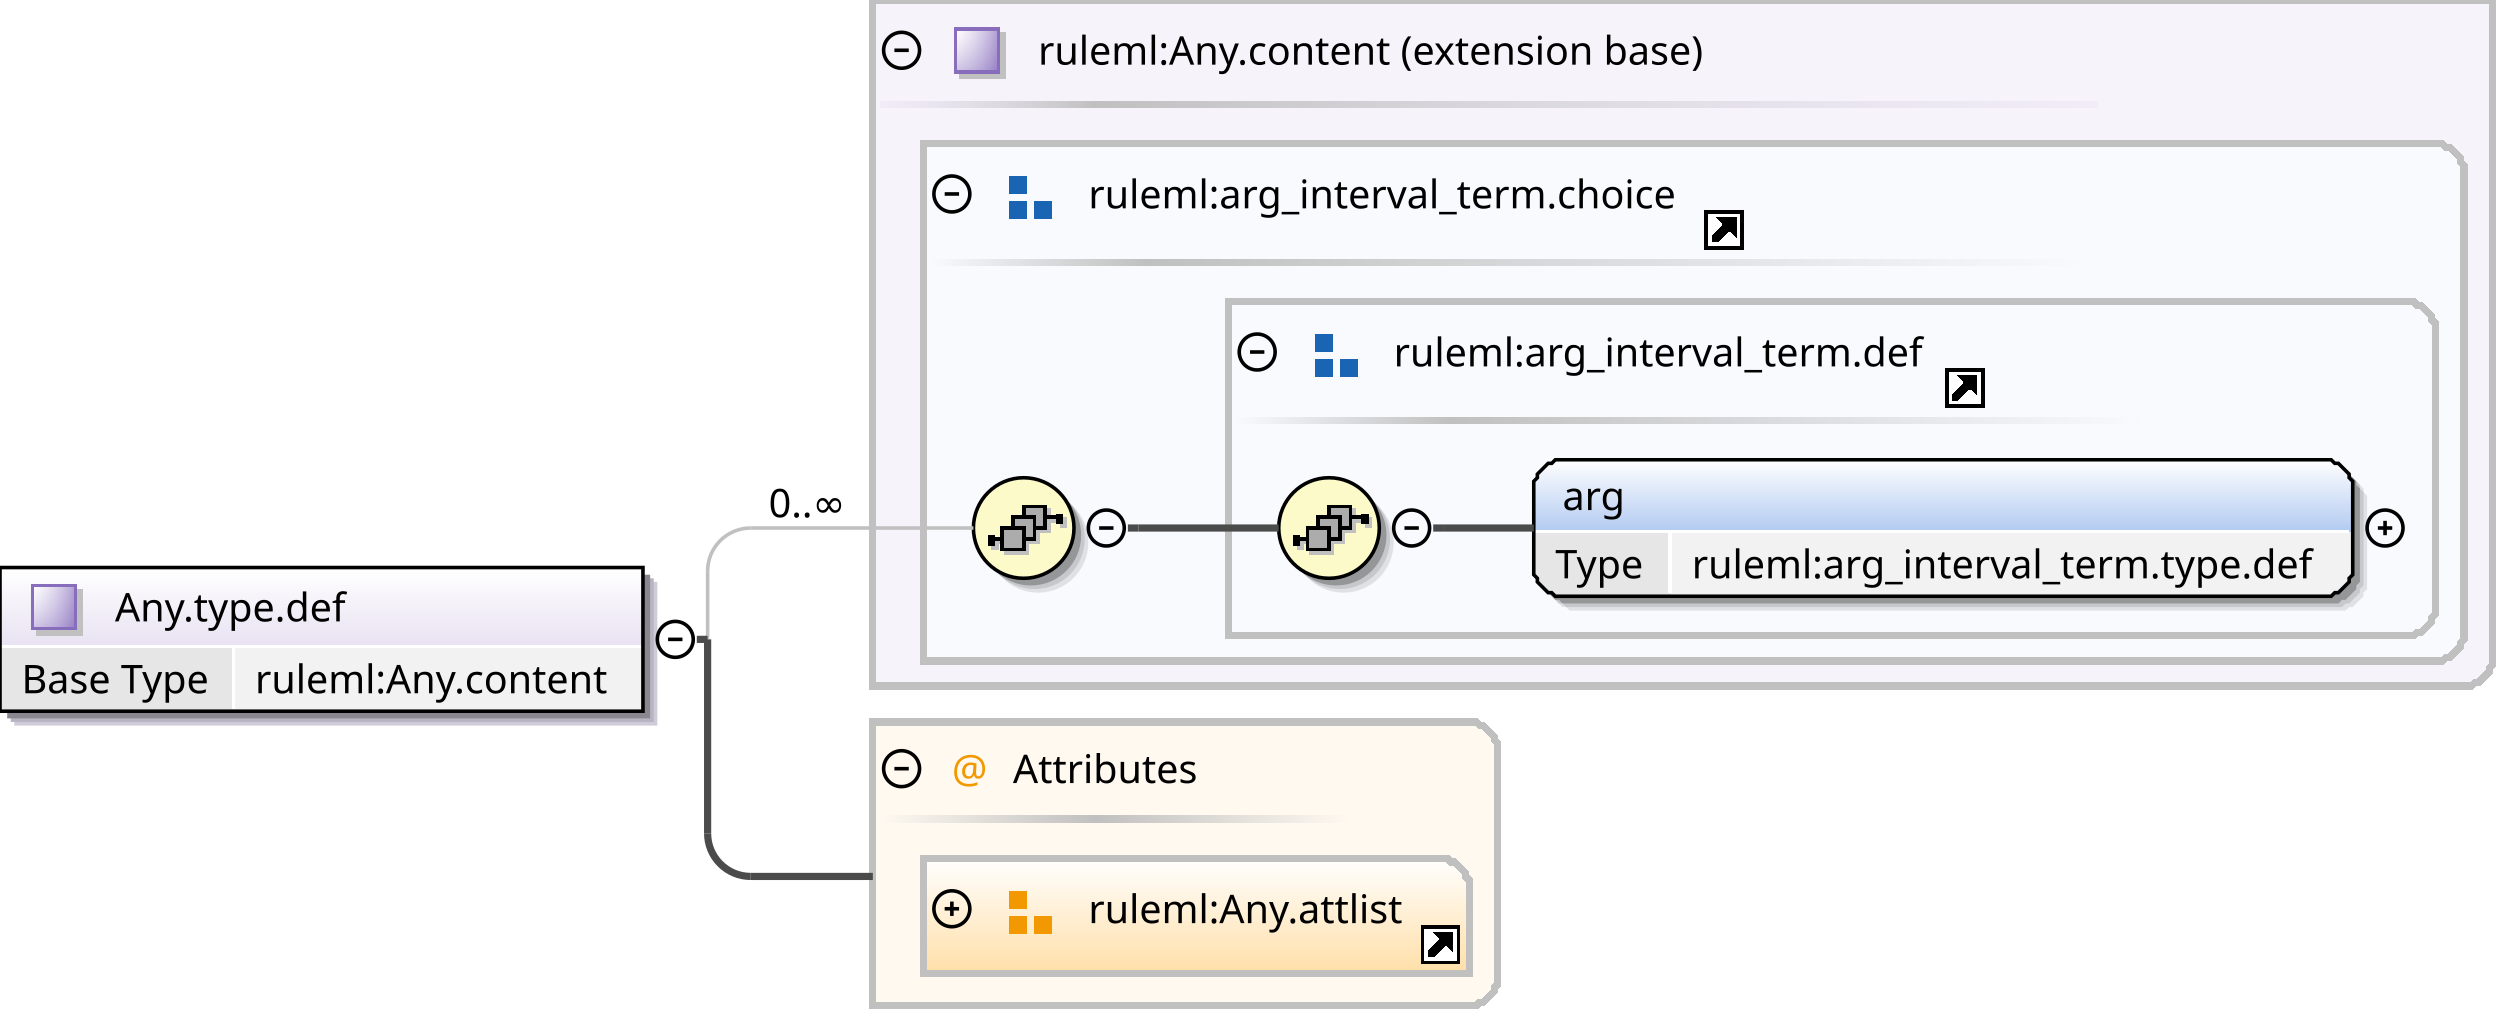
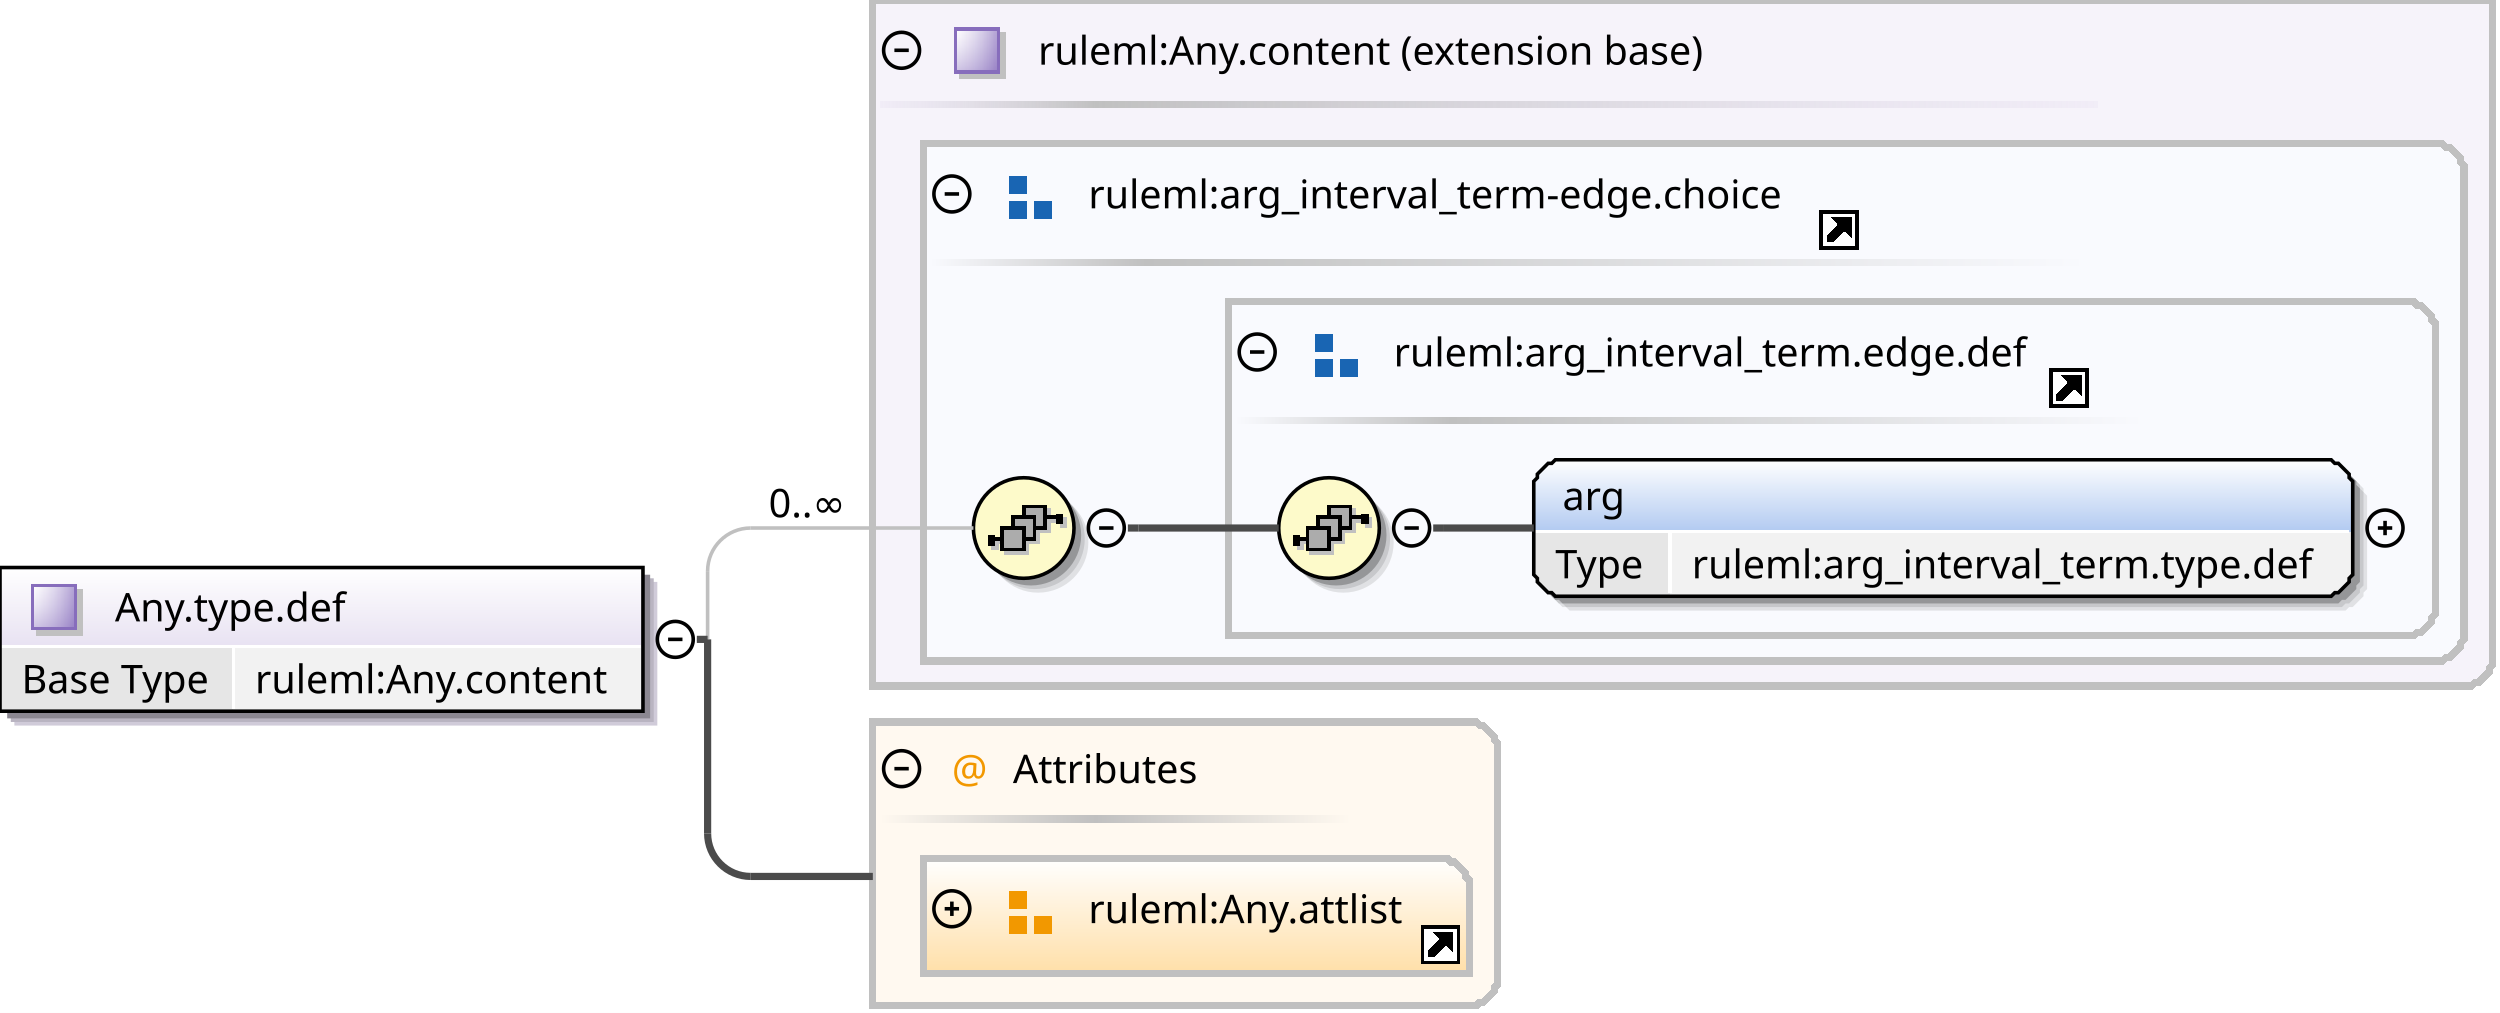
<svg xmlns="http://www.w3.org/2000/svg" color-interpolation="auto" color-rendering="auto" fill="black" fill-opacity="1" font-family="'Dialog'" font-size="12" font-style="normal" font-weight="normal" height="282" image-rendering="auto" shape-rendering="auto" stroke="black" stroke-dasharray="none" stroke-dashoffset="0" stroke-linecap="square" stroke-linejoin="miter" stroke-miterlimit="10" stroke-opacity="1" stroke-width="1" text-rendering="auto" width="696">
  <defs id="genericDefs" />
  <g>
    <defs id="defs1">
      <linearGradient gradientUnits="userSpaceOnUse" id="linearGradient1" spreadMethod="pad" x1="0" x2="0" y1="158" y2="180">
        <stop offset="0%" stop-color="white" stop-opacity="1" />
        <stop offset="100%" stop-color="rgb(232,226,242)" stop-opacity="1" />
      </linearGradient>
      <linearGradient gradientUnits="userSpaceOnUse" id="linearGradient2" spreadMethod="pad" x1="9" x2="9" y1="163" y2="175">
        <stop offset="0%" stop-color="rgb(255,255,255)" stop-opacity="0.353" />
        <stop offset="100%" stop-color="rgb(135,109,188)" stop-opacity="0.667" />
      </linearGradient>
      <linearGradient gradientUnits="userSpaceOnUse" id="linearGradient3" spreadMethod="pad" x1="9" x2="21" y1="163" y2="163">
        <stop offset="0%" stop-color="rgb(255,255,255)" stop-opacity="0.353" />
        <stop offset="100%" stop-color="rgb(135,109,188)" stop-opacity="0.667" />
      </linearGradient>
      <linearGradient gradientUnits="userSpaceOnUse" id="linearGradient4" spreadMethod="pad" x1="305" x2="584" y1="28" y2="28">
        <stop offset="0%" stop-color="silver" stop-opacity="1" />
        <stop offset="100%" stop-color="rgb(232,226,242)" stop-opacity="0.392" />
      </linearGradient>
      <linearGradient gradientUnits="userSpaceOnUse" id="linearGradient5" spreadMethod="pad" x1="245" x2="305" y1="28" y2="28">
        <stop offset="0%" stop-color="rgb(232,226,242)" stop-opacity="0.392" />
        <stop offset="100%" stop-color="silver" stop-opacity="1" />
      </linearGradient>
      <linearGradient gradientUnits="userSpaceOnUse" id="linearGradient6" spreadMethod="pad" x1="266" x2="266" y1="8" y2="20">
        <stop offset="0%" stop-color="rgb(255,255,255)" stop-opacity="0.353" />
        <stop offset="100%" stop-color="rgb(135,109,188)" stop-opacity="0.667" />
      </linearGradient>
      <linearGradient gradientUnits="userSpaceOnUse" id="linearGradient7" spreadMethod="pad" x1="266" x2="278" y1="8" y2="8">
        <stop offset="0%" stop-color="rgb(255,255,255)" stop-opacity="0.353" />
        <stop offset="100%" stop-color="rgb(135,109,188)" stop-opacity="0.667" />
      </linearGradient>
      <linearGradient gradientUnits="userSpaceOnUse" id="linearGradient8" spreadMethod="pad" x1="319" x2="581" y1="72" y2="72">
        <stop offset="0%" stop-color="silver" stop-opacity="1" />
        <stop offset="100%" stop-color="rgb(249,250,254)" stop-opacity="1" />
      </linearGradient>
      <linearGradient gradientUnits="userSpaceOnUse" id="linearGradient9" spreadMethod="pad" x1="259" x2="319" y1="72" y2="72">
        <stop offset="0%" stop-color="rgb(249,250,254)" stop-opacity="1" />
        <stop offset="100%" stop-color="silver" stop-opacity="1" />
      </linearGradient>
      <linearGradient gradientUnits="userSpaceOnUse" id="linearGradient10" spreadMethod="pad" x1="271" x2="271" y1="133" y2="161">
        <stop offset="0%" stop-color="rgb(253,250,202)" stop-opacity="1" />
        <stop offset="100%" stop-color="rgb(253,250,202)" stop-opacity="1" />
      </linearGradient>
      <linearGradient gradientUnits="userSpaceOnUse" id="linearGradient11" spreadMethod="pad" x1="404" x2="597" y1="116" y2="116">
        <stop offset="0%" stop-color="silver" stop-opacity="1" />
        <stop offset="100%" stop-color="rgb(249,250,254)" stop-opacity="1" />
      </linearGradient>
      <linearGradient gradientUnits="userSpaceOnUse" id="linearGradient12" spreadMethod="pad" x1="344" x2="404" y1="116" y2="116">
        <stop offset="0%" stop-color="rgb(249,250,254)" stop-opacity="1" />
        <stop offset="100%" stop-color="silver" stop-opacity="1" />
      </linearGradient>
      <linearGradient gradientUnits="userSpaceOnUse" id="linearGradient13" spreadMethod="pad" x1="356" x2="356" y1="133" y2="161">
        <stop offset="0%" stop-color="rgb(253,250,202)" stop-opacity="1" />
        <stop offset="100%" stop-color="rgb(253,250,202)" stop-opacity="1" />
      </linearGradient>
      <linearGradient gradientUnits="userSpaceOnUse" id="linearGradient14" spreadMethod="pad" x1="427" x2="427" y1="128" y2="148">
        <stop offset="0%" stop-color="white" stop-opacity="1" />
        <stop offset="100%" stop-color="rgb(178,202,241)" stop-opacity="1" />
      </linearGradient>
      <linearGradient gradientUnits="userSpaceOnUse" id="linearGradient15" spreadMethod="pad" x1="305" x2="376" y1="227" y2="227">
        <stop offset="0%" stop-color="silver" stop-opacity="1" />
        <stop offset="100%" stop-color="rgb(255,249,240)" stop-opacity="1" />
      </linearGradient>
      <linearGradient gradientUnits="userSpaceOnUse" id="linearGradient16" spreadMethod="pad" x1="245" x2="305" y1="227" y2="227">
        <stop offset="0%" stop-color="rgb(255,249,240)" stop-opacity="1" />
        <stop offset="100%" stop-color="silver" stop-opacity="1" />
      </linearGradient>
      <linearGradient gradientUnits="userSpaceOnUse" id="linearGradient17" spreadMethod="pad" x1="257" x2="257" y1="239" y2="271">
        <stop offset="0%" stop-color="white" stop-opacity="1" />
        <stop offset="100%" stop-color="rgb(255,223,168)" stop-opacity="1" />
      </linearGradient>
      <clipPath clipPathUnits="userSpaceOnUse" id="clipPath1">
        <path d="M0 0 L696 0 L696 282 L0 282 L0 0 Z" />
      </clipPath>
    </defs>
    <g fill="white" stroke="white" text-rendering="geometricPrecision">
      <rect clip-path="url(#clipPath1)" height="282" stroke="none" width="696" x="0" y="0" />
    </g>
    <g fill="rgb(208,203,217)" font-family="sans-serif" font-size="11" stroke="rgb(208,203,217)" text-rendering="geometricPrecision">
      <polygon clip-path="url(#clipPath1)" points=" 4 162 183 162 183 202 4 202" stroke="none" />
      <polygon clip-path="url(#clipPath1)" fill="rgb(185,180,193)" points=" 3 161 182 161 182 201 3 201" stroke="none" />
      <polygon clip-path="url(#clipPath1)" fill="rgb(139,135,145)" points=" 2 160 181 160 181 200 2 200" stroke="none" />
      <polygon clip-path="url(#clipPath1)" fill="url(#linearGradient1)" points=" 0 158 179 158 179 180 0 180" shape-rendering="crispEdges" stroke="none" />
      <polygon clip-path="url(#clipPath1)" fill="rgb(230,230,230)" points=" 0 180 65 180 65 198 0 198" shape-rendering="crispEdges" stroke="none" />
      <polygon clip-path="url(#clipPath1)" fill="rgb(242,242,242)" points=" 65 180 179 180 179 198 65 198" shape-rendering="crispEdges" stroke="none" />
      <line clip-path="url(#clipPath1)" fill="none" shape-rendering="crispEdges" stroke="white" x1="0" x2="178" y1="180" y2="180" />
      <text clip-path="url(#clipPath1)" fill="black" shape-rendering="crispEdges" stroke="none" x="6" xml:space="preserve" y="193">Base Type</text>
      <text clip-path="url(#clipPath1)" fill="black" shape-rendering="crispEdges" stroke="none" x="71" xml:space="preserve" y="193">ruleml:Any.content</text>
      <line clip-path="url(#clipPath1)" fill="none" shape-rendering="crispEdges" stroke="white" x1="65" x2="65" y1="180" y2="197" />
      <polygon clip-path="url(#clipPath1)" fill="none" points=" 0 158 179 158 179 198 0 198" stroke="black" stroke-linecap="butt" />
    </g>
    <g fill="silver" font-family="sans-serif" font-size="11" shape-rendering="crispEdges" stroke="silver" stroke-linecap="butt" text-rendering="geometricPrecision">
      <rect clip-path="url(#clipPath1)" height="13" stroke="none" width="13" x="10" y="164" />
      <rect clip-path="url(#clipPath1)" fill="white" height="12" stroke="none" width="12" x="9" y="163" />
      <rect clip-path="url(#clipPath1)" fill="url(#linearGradient2)" height="12" stroke="none" width="12" x="9" y="163" />
      <rect clip-path="url(#clipPath1)" fill="url(#linearGradient3)" height="12" stroke="none" width="12" x="9" y="163" />
      <rect clip-path="url(#clipPath1)" fill="none" height="12" stroke="rgb(135,109,188)" width="12" x="9" y="163" />
      <text clip-path="url(#clipPath1)" fill="black" stroke="none" x="32" xml:space="preserve" y="173">Any.type.def</text>
      <circle clip-path="url(#clipPath1)" cx="188" cy="178" fill="none" r="5" shape-rendering="auto" stroke="black" />
      <line clip-path="url(#clipPath1)" fill="none" shape-rendering="auto" stroke="black" x1="186" x2="190" y1="178" y2="178" />
    </g>
    <g fill="rgb(232,226,242)" fill-opacity="0.392" font-family="sans-serif" font-size="11" shape-rendering="crispEdges" stroke="rgb(232,226,242)" stroke-linecap="butt" stroke-opacity="0.392" stroke-width="2" text-rendering="geometricPrecision">
      <polygon clip-path="url(#clipPath1)" points=" 243 0 694 0 694 185 693 186 693 187 692 188 691 189 690 190 689 190 688 191 243 191" stroke="none" />
    </g>
    <g fill="silver" font-family="sans-serif" font-size="11" shape-rendering="crispEdges" stroke="silver" stroke-linecap="butt" stroke-width="2" text-rendering="geometricPrecision">
      <polygon clip-path="url(#clipPath1)" fill="none" points=" 243 0 694 0 694 185 693 186 693 187 692 188 691 189 690 190 689 190 688 191 243 191" />
      <rect clip-path="url(#clipPath1)" fill="url(#linearGradient4)" height="2" stroke="none" width="279" x="305" y="28" />
      <rect clip-path="url(#clipPath1)" fill="url(#linearGradient5)" height="2" stroke="none" width="60" x="245" y="28" />
      <rect clip-path="url(#clipPath1)" height="13" stroke="none" stroke-width="1" width="13" x="267" y="9" />
      <rect clip-path="url(#clipPath1)" fill="white" height="12" stroke="none" stroke-width="1" width="12" x="266" y="8" />
      <rect clip-path="url(#clipPath1)" fill="url(#linearGradient6)" height="12" stroke="none" stroke-width="1" width="12" x="266" y="8" />
      <rect clip-path="url(#clipPath1)" fill="url(#linearGradient7)" height="12" stroke="none" stroke-width="1" width="12" x="266" y="8" />
      <rect clip-path="url(#clipPath1)" fill="none" height="12" stroke="rgb(135,109,188)" stroke-width="1" width="12" x="266" y="8" />
      <text clip-path="url(#clipPath1)" fill="black" stroke="none" stroke-width="1" x="289" xml:space="preserve" y="18">ruleml:Any.content (extension base)</text>
    </g>
    <g font-family="sans-serif" font-size="11" stroke-linecap="butt" text-rendering="geometricPrecision">
      <circle clip-path="url(#clipPath1)" cx="251" cy="14" fill="none" r="5" />
      <line clip-path="url(#clipPath1)" fill="none" x1="249" x2="253" y1="14" y2="14" />
    </g>
    <g fill="rgb(249,250,254)" font-family="sans-serif" font-size="11" shape-rendering="crispEdges" stroke="rgb(249,250,254)" stroke-linecap="butt" stroke-width="2" text-rendering="geometricPrecision">
      <polygon clip-path="url(#clipPath1)" points=" 257 40 680 40 681 41 682 41 683 42 684 43 685 44 685 45 686 46 686 178 685 179 685 180 684 181 683 182 682 183 681 183 680 184 257 184" stroke="none" />
      <polygon clip-path="url(#clipPath1)" fill="none" points=" 257 40 680 40 681 41 682 41 683 42 684 43 685 44 685 45 686 46 686 178 685 179 685 180 684 181 683 182 682 183 681 183 680 184 257 184" stroke="silver" />
      <rect clip-path="url(#clipPath1)" fill="url(#linearGradient8)" height="2" stroke="none" width="262" x="319" y="72" />
      <rect clip-path="url(#clipPath1)" fill="url(#linearGradient9)" height="2" stroke="none" width="60" x="259" y="72" />
      <rect clip-path="url(#clipPath1)" fill="rgb(25,101,179)" height="5" stroke="none" stroke-width="1" width="5" x="281" y="49" />
      <rect clip-path="url(#clipPath1)" fill="rgb(25,101,179)" height="5" stroke="none" stroke-width="1" width="5" x="281" y="56" />
      <rect clip-path="url(#clipPath1)" fill="rgb(25,101,179)" height="5" stroke="none" stroke-width="1" width="5" x="288" y="56" />
-       <text clip-path="url(#clipPath1)" fill="black" stroke="none" stroke-width="1" x="303" xml:space="preserve" y="58">ruleml:arg_interval_term.choice</text>
-       <rect clip-path="url(#clipPath1)" fill="white" height="10" stroke="none" stroke-width="1" width="10" x="475" y="59" />
-       <polygon clip-path="url(#clipPath1)" fill="none" points=" 477 67 477 66 480 63 480 62 479 61 483 61 483 65 482 64 481 64 478 67" stroke="black" stroke-width="1" />
-       <polygon clip-path="url(#clipPath1)" fill="black" points=" 477 67 477 66 480 63 480 62 479 61 483 61 483 65 482 64 481 64 478 67" stroke="none" stroke-width="1" />
-       <rect clip-path="url(#clipPath1)" fill="none" height="10" stroke="black" stroke-width="1" width="10" x="475" y="59" />
+       <text clip-path="url(#clipPath1)" fill="black" stroke="none" stroke-width="1" x="303" xml:space="preserve" y="58">ruleml:arg_interval_term-edge.choice</text>
+       <rect clip-path="url(#clipPath1)" fill="white" height="10" stroke="none" stroke-width="1" width="10" x="507" y="59" />
+       <polygon clip-path="url(#clipPath1)" fill="none" points=" 509 67 509 66 512 63 512 62 511 61 515 61 515 65 514 64 513 64 510 67" stroke="black" stroke-width="1" />
+       <polygon clip-path="url(#clipPath1)" fill="black" points=" 509 67 509 66 512 63 512 62 511 61 515 61 515 65 514 64 513 64 510 67" stroke="none" stroke-width="1" />
+       <rect clip-path="url(#clipPath1)" fill="none" height="10" stroke="black" stroke-width="1" width="10" x="507" y="59" />
    </g>
    <g font-family="sans-serif" font-size="11" stroke-linecap="butt" text-rendering="geometricPrecision">
      <circle clip-path="url(#clipPath1)" cx="265" cy="54" fill="none" r="5" />
      <line clip-path="url(#clipPath1)" fill="none" x1="263" x2="267" y1="54" y2="54" />
      <circle clip-path="url(#clipPath1)" cx="289" cy="151" fill="rgb(224,225,228)" r="14" stroke="none" />
      <circle clip-path="url(#clipPath1)" cx="288" cy="150" fill="rgb(199,200,203)" r="14" stroke="none" />
      <circle clip-path="url(#clipPath1)" cx="287" cy="149" fill="rgb(149,150,152)" r="14" stroke="none" />
      <circle clip-path="url(#clipPath1)" cx="285" cy="147" fill="url(#linearGradient10)" r="14" shape-rendering="crispEdges" stroke="none" />
      <circle clip-path="url(#clipPath1)" cx="285" cy="147" fill="none" r="14" />
      <line clip-path="url(#clipPath1)" fill="none" shape-rendering="crispEdges" stroke="silver" x1="292" x2="296" y1="145" y2="145" />
      <rect clip-path="url(#clipPath1)" fill="silver" height="3" shape-rendering="crispEdges" stroke="none" width="2" x="295" y="144" />
      <rect clip-path="url(#clipPath1)" fill="silver" height="6" shape-rendering="crispEdges" stroke="none" width="6" x="286" y="142" />
      <rect clip-path="url(#clipPath1)" fill="none" height="6" shape-rendering="crispEdges" stroke="silver" width="6" x="286" y="142" />
      <rect clip-path="url(#clipPath1)" fill="silver" height="6" shape-rendering="crispEdges" stroke="none" width="6" x="283" y="145" />
      <rect clip-path="url(#clipPath1)" fill="none" height="6" shape-rendering="crispEdges" stroke="silver" width="6" x="283" y="145" />
      <rect clip-path="url(#clipPath1)" fill="silver" height="6" shape-rendering="crispEdges" stroke="none" width="6" x="280" y="148" />
      <rect clip-path="url(#clipPath1)" fill="none" height="6" shape-rendering="crispEdges" stroke="silver" width="6" x="280" y="148" />
      <line clip-path="url(#clipPath1)" fill="none" shape-rendering="crispEdges" stroke="silver" x1="280" x2="276" y1="151" y2="151" />
      <rect clip-path="url(#clipPath1)" fill="silver" height="3" shape-rendering="crispEdges" stroke="none" width="2" x="276" y="150" />
      <line clip-path="url(#clipPath1)" fill="none" shape-rendering="crispEdges" x1="291" x2="295" y1="144" y2="144" />
      <rect clip-path="url(#clipPath1)" height="3" shape-rendering="crispEdges" stroke="none" width="2" x="294" y="143" />
      <rect clip-path="url(#clipPath1)" fill="rgb(172,172,172)" height="6" shape-rendering="crispEdges" stroke="none" width="6" x="285" y="141" />
      <rect clip-path="url(#clipPath1)" fill="none" height="6" shape-rendering="crispEdges" width="6" x="285" y="141" />
      <rect clip-path="url(#clipPath1)" fill="rgb(172,172,172)" height="6" shape-rendering="crispEdges" stroke="none" width="6" x="282" y="144" />
      <rect clip-path="url(#clipPath1)" fill="none" height="6" shape-rendering="crispEdges" width="6" x="282" y="144" />
      <rect clip-path="url(#clipPath1)" fill="rgb(172,172,172)" height="6" shape-rendering="crispEdges" stroke="none" width="6" x="279" y="147" />
      <rect clip-path="url(#clipPath1)" fill="none" height="6" shape-rendering="crispEdges" width="6" x="279" y="147" />
      <line clip-path="url(#clipPath1)" fill="none" shape-rendering="crispEdges" x1="279" x2="275" y1="150" y2="150" />
      <rect clip-path="url(#clipPath1)" height="3" shape-rendering="crispEdges" stroke="none" width="2" x="275" y="149" />
      <circle clip-path="url(#clipPath1)" cx="308" cy="147" fill="none" r="5" />
      <line clip-path="url(#clipPath1)" fill="none" x1="306" x2="310" y1="147" y2="147" />
    </g>
    <g fill="rgb(249,250,254)" font-family="sans-serif" font-size="11" shape-rendering="crispEdges" stroke="rgb(249,250,254)" stroke-linecap="butt" stroke-width="2" text-rendering="geometricPrecision">
      <polygon clip-path="url(#clipPath1)" points=" 342 84 672 84 673 85 674 85 675 86 676 87 677 88 677 89 678 90 678 171 677 172 677 173 676 174 675 175 674 176 673 176 672 177 342 177" stroke="none" />
      <polygon clip-path="url(#clipPath1)" fill="none" points=" 342 84 672 84 673 85 674 85 675 86 676 87 677 88 677 89 678 90 678 171 677 172 677 173 676 174 675 175 674 176 673 176 672 177 342 177" stroke="silver" />
      <rect clip-path="url(#clipPath1)" fill="url(#linearGradient11)" height="2" stroke="none" width="193" x="404" y="116" />
      <rect clip-path="url(#clipPath1)" fill="url(#linearGradient12)" height="2" stroke="none" width="60" x="344" y="116" />
      <rect clip-path="url(#clipPath1)" fill="rgb(25,101,179)" height="5" stroke="none" stroke-width="1" width="5" x="366" y="93" />
      <rect clip-path="url(#clipPath1)" fill="rgb(25,101,179)" height="5" stroke="none" stroke-width="1" width="5" x="366" y="100" />
      <rect clip-path="url(#clipPath1)" fill="rgb(25,101,179)" height="5" stroke="none" stroke-width="1" width="5" x="373" y="100" />
-       <text clip-path="url(#clipPath1)" fill="black" stroke="none" stroke-width="1" x="388" xml:space="preserve" y="102">ruleml:arg_interval_term.def</text>
-       <rect clip-path="url(#clipPath1)" fill="white" height="10" stroke="none" stroke-width="1" width="10" x="542" y="103" />
-       <polygon clip-path="url(#clipPath1)" fill="none" points=" 544 111 544 110 547 107 547 106 546 105 550 105 550 109 549 108 548 108 545 111" stroke="black" stroke-width="1" />
-       <polygon clip-path="url(#clipPath1)" fill="black" points=" 544 111 544 110 547 107 547 106 546 105 550 105 550 109 549 108 548 108 545 111" stroke="none" stroke-width="1" />
-       <rect clip-path="url(#clipPath1)" fill="none" height="10" stroke="black" stroke-width="1" width="10" x="542" y="103" />
+       <text clip-path="url(#clipPath1)" fill="black" stroke="none" stroke-width="1" x="388" xml:space="preserve" y="102">ruleml:arg_interval_term.edge.def</text>
+       <rect clip-path="url(#clipPath1)" fill="white" height="10" stroke="none" stroke-width="1" width="10" x="571" y="103" />
+       <polygon clip-path="url(#clipPath1)" fill="none" points=" 573 111 573 110 576 107 576 106 575 105 579 105 579 109 578 108 577 108 574 111" stroke="black" stroke-width="1" />
+       <polygon clip-path="url(#clipPath1)" fill="black" points=" 573 111 573 110 576 107 576 106 575 105 579 105 579 109 578 108 577 108 574 111" stroke="none" stroke-width="1" />
+       <rect clip-path="url(#clipPath1)" fill="none" height="10" stroke="black" stroke-width="1" width="10" x="571" y="103" />
    </g>
    <g font-family="sans-serif" font-size="11" stroke-linecap="butt" text-rendering="geometricPrecision">
      <circle clip-path="url(#clipPath1)" cx="350" cy="98" fill="none" r="5" />
      <line clip-path="url(#clipPath1)" fill="none" x1="348" x2="352" y1="98" y2="98" />
      <circle clip-path="url(#clipPath1)" cx="374" cy="151" fill="rgb(224,225,228)" r="14" stroke="none" />
      <circle clip-path="url(#clipPath1)" cx="373" cy="150" fill="rgb(199,200,203)" r="14" stroke="none" />
      <circle clip-path="url(#clipPath1)" cx="372" cy="149" fill="rgb(149,150,152)" r="14" stroke="none" />
      <circle clip-path="url(#clipPath1)" cx="370" cy="147" fill="url(#linearGradient13)" r="14" shape-rendering="crispEdges" stroke="none" />
      <circle clip-path="url(#clipPath1)" cx="370" cy="147" fill="none" r="14" />
      <line clip-path="url(#clipPath1)" fill="none" shape-rendering="crispEdges" stroke="silver" x1="377" x2="381" y1="145" y2="145" />
      <rect clip-path="url(#clipPath1)" fill="silver" height="3" shape-rendering="crispEdges" stroke="none" width="2" x="380" y="144" />
      <rect clip-path="url(#clipPath1)" fill="silver" height="6" shape-rendering="crispEdges" stroke="none" width="6" x="371" y="142" />
      <rect clip-path="url(#clipPath1)" fill="none" height="6" shape-rendering="crispEdges" stroke="silver" width="6" x="371" y="142" />
      <rect clip-path="url(#clipPath1)" fill="silver" height="6" shape-rendering="crispEdges" stroke="none" width="6" x="368" y="145" />
      <rect clip-path="url(#clipPath1)" fill="none" height="6" shape-rendering="crispEdges" stroke="silver" width="6" x="368" y="145" />
      <rect clip-path="url(#clipPath1)" fill="silver" height="6" shape-rendering="crispEdges" stroke="none" width="6" x="365" y="148" />
      <rect clip-path="url(#clipPath1)" fill="none" height="6" shape-rendering="crispEdges" stroke="silver" width="6" x="365" y="148" />
      <line clip-path="url(#clipPath1)" fill="none" shape-rendering="crispEdges" stroke="silver" x1="365" x2="361" y1="151" y2="151" />
      <rect clip-path="url(#clipPath1)" fill="silver" height="3" shape-rendering="crispEdges" stroke="none" width="2" x="361" y="150" />
      <line clip-path="url(#clipPath1)" fill="none" shape-rendering="crispEdges" x1="376" x2="380" y1="144" y2="144" />
      <rect clip-path="url(#clipPath1)" height="3" shape-rendering="crispEdges" stroke="none" width="2" x="379" y="143" />
      <rect clip-path="url(#clipPath1)" fill="rgb(172,172,172)" height="6" shape-rendering="crispEdges" stroke="none" width="6" x="370" y="141" />
      <rect clip-path="url(#clipPath1)" fill="none" height="6" shape-rendering="crispEdges" width="6" x="370" y="141" />
      <rect clip-path="url(#clipPath1)" fill="rgb(172,172,172)" height="6" shape-rendering="crispEdges" stroke="none" width="6" x="367" y="144" />
      <rect clip-path="url(#clipPath1)" fill="none" height="6" shape-rendering="crispEdges" width="6" x="367" y="144" />
      <rect clip-path="url(#clipPath1)" fill="rgb(172,172,172)" height="6" shape-rendering="crispEdges" stroke="none" width="6" x="364" y="147" />
      <rect clip-path="url(#clipPath1)" fill="none" height="6" shape-rendering="crispEdges" width="6" x="364" y="147" />
      <line clip-path="url(#clipPath1)" fill="none" shape-rendering="crispEdges" x1="364" x2="360" y1="150" y2="150" />
      <rect clip-path="url(#clipPath1)" height="3" shape-rendering="crispEdges" stroke="none" width="2" x="360" y="149" />
      <circle clip-path="url(#clipPath1)" cx="393" cy="147" fill="none" r="5" />
      <line clip-path="url(#clipPath1)" fill="none" x1="391" x2="395" y1="147" y2="147" />
      <polygon clip-path="url(#clipPath1)" fill="rgb(224,225,228)" points=" 431 138 432 137 432 136 433 135 434 134 435 133 436 133 437 132 653 132 654 133 655 133 656 134 657 135 658 136 658 137 659 138 659 164 658 165 658 166 657 167 656 168 655 169 654 169 653 170 437 170 436 169 435 169 434 168 433 167 432 166 432 165 431 164" stroke="none" />
      <polygon clip-path="url(#clipPath1)" fill="rgb(199,200,203)" points=" 430 137 431 136 431 135 432 134 433 133 434 132 435 132 436 131 652 131 653 132 654 132 655 133 656 134 657 135 657 136 658 137 658 163 657 164 657 165 656 166 655 167 654 168 653 168 652 169 436 169 435 168 434 168 433 167 432 166 431 165 431 164 430 163" stroke="none" />
      <polygon clip-path="url(#clipPath1)" fill="rgb(149,150,152)" points=" 429 136 430 135 430 134 431 133 432 132 433 131 434 131 435 130 651 130 652 131 653 131 654 132 655 133 656 134 656 135 657 136 657 162 656 163 656 164 655 165 654 166 653 167 652 167 651 168 435 168 434 167 433 167 432 166 431 165 430 164 430 163 429 162" stroke="none" />
      <polygon clip-path="url(#clipPath1)" fill="url(#linearGradient14)" points=" 427 134 428 133 428 132 429 131 430 130 431 129 432 129 433 128 649 128 650 129 651 129 652 130 653 131 654 132 654 133 655 134 655 148 654 148 654 148 653 148 652 148 651 148 650 148 649 148 433 148 432 148 431 148 430 148 429 148 428 148 428 148 427 148" shape-rendering="crispEdges" stroke="none" />
      <polygon clip-path="url(#clipPath1)" fill="rgb(230,230,230)" points=" 427 148 428 148 428 148 429 148 430 148 431 148 432 148 433 148 465 148 465 148 465 148 465 148 465 148 465 148 465 148 465 148 465 160 465 161 465 162 465 163 465 164 465 165 465 165 465 166 433 166 432 165 431 165 430 164 429 163 428 162 428 161 427 160" shape-rendering="crispEdges" stroke="none" />
      <polygon clip-path="url(#clipPath1)" fill="rgb(242,242,242)" points=" 465 148 465 148 465 148 465 148 465 148 465 148 465 148 465 148 649 148 650 148 651 148 652 148 653 148 654 148 654 148 655 148 655 160 654 161 654 162 653 163 652 164 651 165 650 165 649 166 465 166 465 165 465 165 465 164 465 163 465 162 465 161 465 160" shape-rendering="crispEdges" stroke="none" />
      <line clip-path="url(#clipPath1)" fill="none" shape-rendering="crispEdges" stroke="white" x1="427" x2="654" y1="148" y2="148" />
      <text clip-path="url(#clipPath1)" shape-rendering="crispEdges" stroke="none" x="433" xml:space="preserve" y="161">Type</text>
      <text clip-path="url(#clipPath1)" shape-rendering="crispEdges" stroke="none" x="471" xml:space="preserve" y="161">ruleml:arg_interval_term.type.def</text>
      <line clip-path="url(#clipPath1)" fill="none" shape-rendering="crispEdges" stroke="white" x1="465" x2="465" y1="148" y2="165" />
      <polygon clip-path="url(#clipPath1)" fill="none" points=" 427 134 428 133 428 132 429 131 430 130 431 129 432 129 433 128 649 128 650 129 651 129 652 130 653 131 654 132 654 133 655 134 655 160 654 161 654 162 653 163 652 164 651 165 650 165 649 166 433 166 432 165 431 165 430 164 429 163 428 162 428 161 427 160" />
      <text clip-path="url(#clipPath1)" shape-rendering="crispEdges" stroke="none" x="435" xml:space="preserve" y="142">arg</text>
      <circle clip-path="url(#clipPath1)" cx="664" cy="147" fill="none" r="5" />
      <line clip-path="url(#clipPath1)" fill="none" x1="662" x2="666" y1="147" y2="147" />
      <line clip-path="url(#clipPath1)" fill="none" x1="664" x2="664" y1="145" y2="149" />
      <line clip-path="url(#clipPath1)" fill="none" stroke="rgb(75,75,75)" stroke-width="2" x1="399" x2="402" y1="147" y2="147" />
      <line clip-path="url(#clipPath1)" fill="none" stroke="rgb(75,75,75)" stroke-width="2" x1="402" x2="402" y1="147" y2="147" />
      <line clip-path="url(#clipPath1)" fill="none" stroke="rgb(75,75,75)" stroke-width="2" x1="402" x2="427" y1="147" y2="147" />
      <line clip-path="url(#clipPath1)" fill="none" stroke="rgb(75,75,75)" stroke-width="2" x1="314" x2="317" y1="147" y2="147" />
      <line clip-path="url(#clipPath1)" fill="none" stroke="rgb(75,75,75)" stroke-width="2" x1="317" x2="317" y1="147" y2="147" />
      <line clip-path="url(#clipPath1)" fill="none" stroke="rgb(75,75,75)" stroke-width="2" x1="317" x2="356" y1="147" y2="147" />
      <line clip-path="url(#clipPath1)" fill="none" stroke="silver" x1="194" x2="197" y1="178" y2="178" />
      <line clip-path="url(#clipPath1)" fill="none" stroke="silver" x1="197" x2="197" y1="159" y2="178" />
      <line clip-path="url(#clipPath1)" fill="none" stroke="silver" x1="209" x2="271" y1="147" y2="147" />
      <path clip-path="url(#clipPath1)" d="M197 159 A12 12 0 0 1 209 147" fill="none" stroke="silver" />
      <text clip-path="url(#clipPath1)" stroke="none" x="214" xml:space="preserve" y="144">0..∞</text>
    </g>
    <g fill="rgb(255,249,240)" font-family="sans-serif" font-size="11" shape-rendering="crispEdges" stroke="rgb(255,249,240)" stroke-linecap="butt" stroke-width="2" text-rendering="geometricPrecision">
      <polygon clip-path="url(#clipPath1)" points=" 243 201 411 201 412 202 413 202 414 203 415 204 416 205 416 206 417 207 417 274 416 275 416 276 415 277 414 278 413 279 412 279 411 280 243 280" stroke="none" />
      <polygon clip-path="url(#clipPath1)" fill="none" points=" 243 201 411 201 412 202 413 202 414 203 415 204 416 205 416 206 417 207 417 274 416 275 416 276 415 277 414 278 413 279 412 279 411 280 243 280" stroke="silver" />
      <rect clip-path="url(#clipPath1)" fill="url(#linearGradient15)" height="2" stroke="none" width="71" x="305" y="227" />
      <rect clip-path="url(#clipPath1)" fill="url(#linearGradient16)" height="2" stroke="none" width="60" x="245" y="227" />
      <text clip-path="url(#clipPath1)" fill="rgb(242,152,0)" stroke="none" stroke-width="1" x="265" xml:space="preserve" y="218">@</text>
      <text clip-path="url(#clipPath1)" fill="black" stroke="none" stroke-width="1" x="282" xml:space="preserve" y="218">Attributes</text>
    </g>
    <g font-family="sans-serif" font-size="11" stroke-linecap="butt" text-rendering="geometricPrecision">
      <circle clip-path="url(#clipPath1)" cx="251" cy="214" fill="none" r="5" />
      <line clip-path="url(#clipPath1)" fill="none" x1="249" x2="253" y1="214" y2="214" />
    </g>
    <g fill="url(#linearGradient17)" font-family="sans-serif" font-size="11" shape-rendering="crispEdges" stroke="url(#linearGradient17)" stroke-linecap="butt" stroke-width="2" text-rendering="geometricPrecision">
      <polygon clip-path="url(#clipPath1)" points=" 257 239 403 239 404 240 405 240 406 241 407 242 408 243 408 244 409 245 409 271 257 271" stroke="none" />
      <polygon clip-path="url(#clipPath1)" fill="none" points=" 257 239 403 239 404 240 405 240 406 241 407 242 408 243 408 244 409 245 409 271 257 271" stroke="silver" />
      <rect clip-path="url(#clipPath1)" fill="rgb(242,152,0)" height="5" stroke="none" stroke-width="1" width="5" x="281" y="248" />
      <rect clip-path="url(#clipPath1)" fill="rgb(242,152,0)" height="5" stroke="none" stroke-width="1" width="5" x="281" y="255" />
      <rect clip-path="url(#clipPath1)" fill="rgb(242,152,0)" height="5" stroke="none" stroke-width="1" width="5" x="288" y="255" />
      <text clip-path="url(#clipPath1)" fill="black" stroke="none" stroke-width="1" x="303" xml:space="preserve" y="257">ruleml:Any.attlist</text>
      <rect clip-path="url(#clipPath1)" fill="white" height="10" stroke="none" stroke-width="1" width="10" x="396" y="258" />
      <polygon clip-path="url(#clipPath1)" fill="none" points=" 398 266 398 265 401 262 401 261 400 260 404 260 404 264 403 263 402 263 399 266" stroke="black" stroke-width="1" />
      <polygon clip-path="url(#clipPath1)" fill="black" points=" 398 266 398 265 401 262 401 261 400 260 404 260 404 264 403 263 402 263 399 266" stroke="none" stroke-width="1" />
      <rect clip-path="url(#clipPath1)" fill="none" height="10" stroke="black" stroke-width="1" width="10" x="396" y="258" />
    </g>
    <g font-family="sans-serif" font-size="11" stroke-linecap="butt" text-rendering="geometricPrecision">
      <circle clip-path="url(#clipPath1)" cx="265" cy="253" fill="none" r="5" />
      <line clip-path="url(#clipPath1)" fill="none" x1="263" x2="267" y1="253" y2="253" />
      <line clip-path="url(#clipPath1)" fill="none" x1="265" x2="265" y1="251" y2="255" />
      <line clip-path="url(#clipPath1)" fill="none" stroke="rgb(75,75,75)" stroke-width="2" x1="194" x2="197" y1="178" y2="178" />
      <line clip-path="url(#clipPath1)" fill="none" stroke="rgb(75,75,75)" stroke-width="2" x1="197" x2="197" y1="178" y2="232" />
      <line clip-path="url(#clipPath1)" fill="none" stroke="rgb(75,75,75)" stroke-width="2" x1="209" x2="243" y1="244" y2="244" />
      <path clip-path="url(#clipPath1)" d="M197 232 A12 12 0 0 0 209 244" fill="none" stroke="rgb(75,75,75)" stroke-width="2" />
    </g>
  </g>
</svg>
